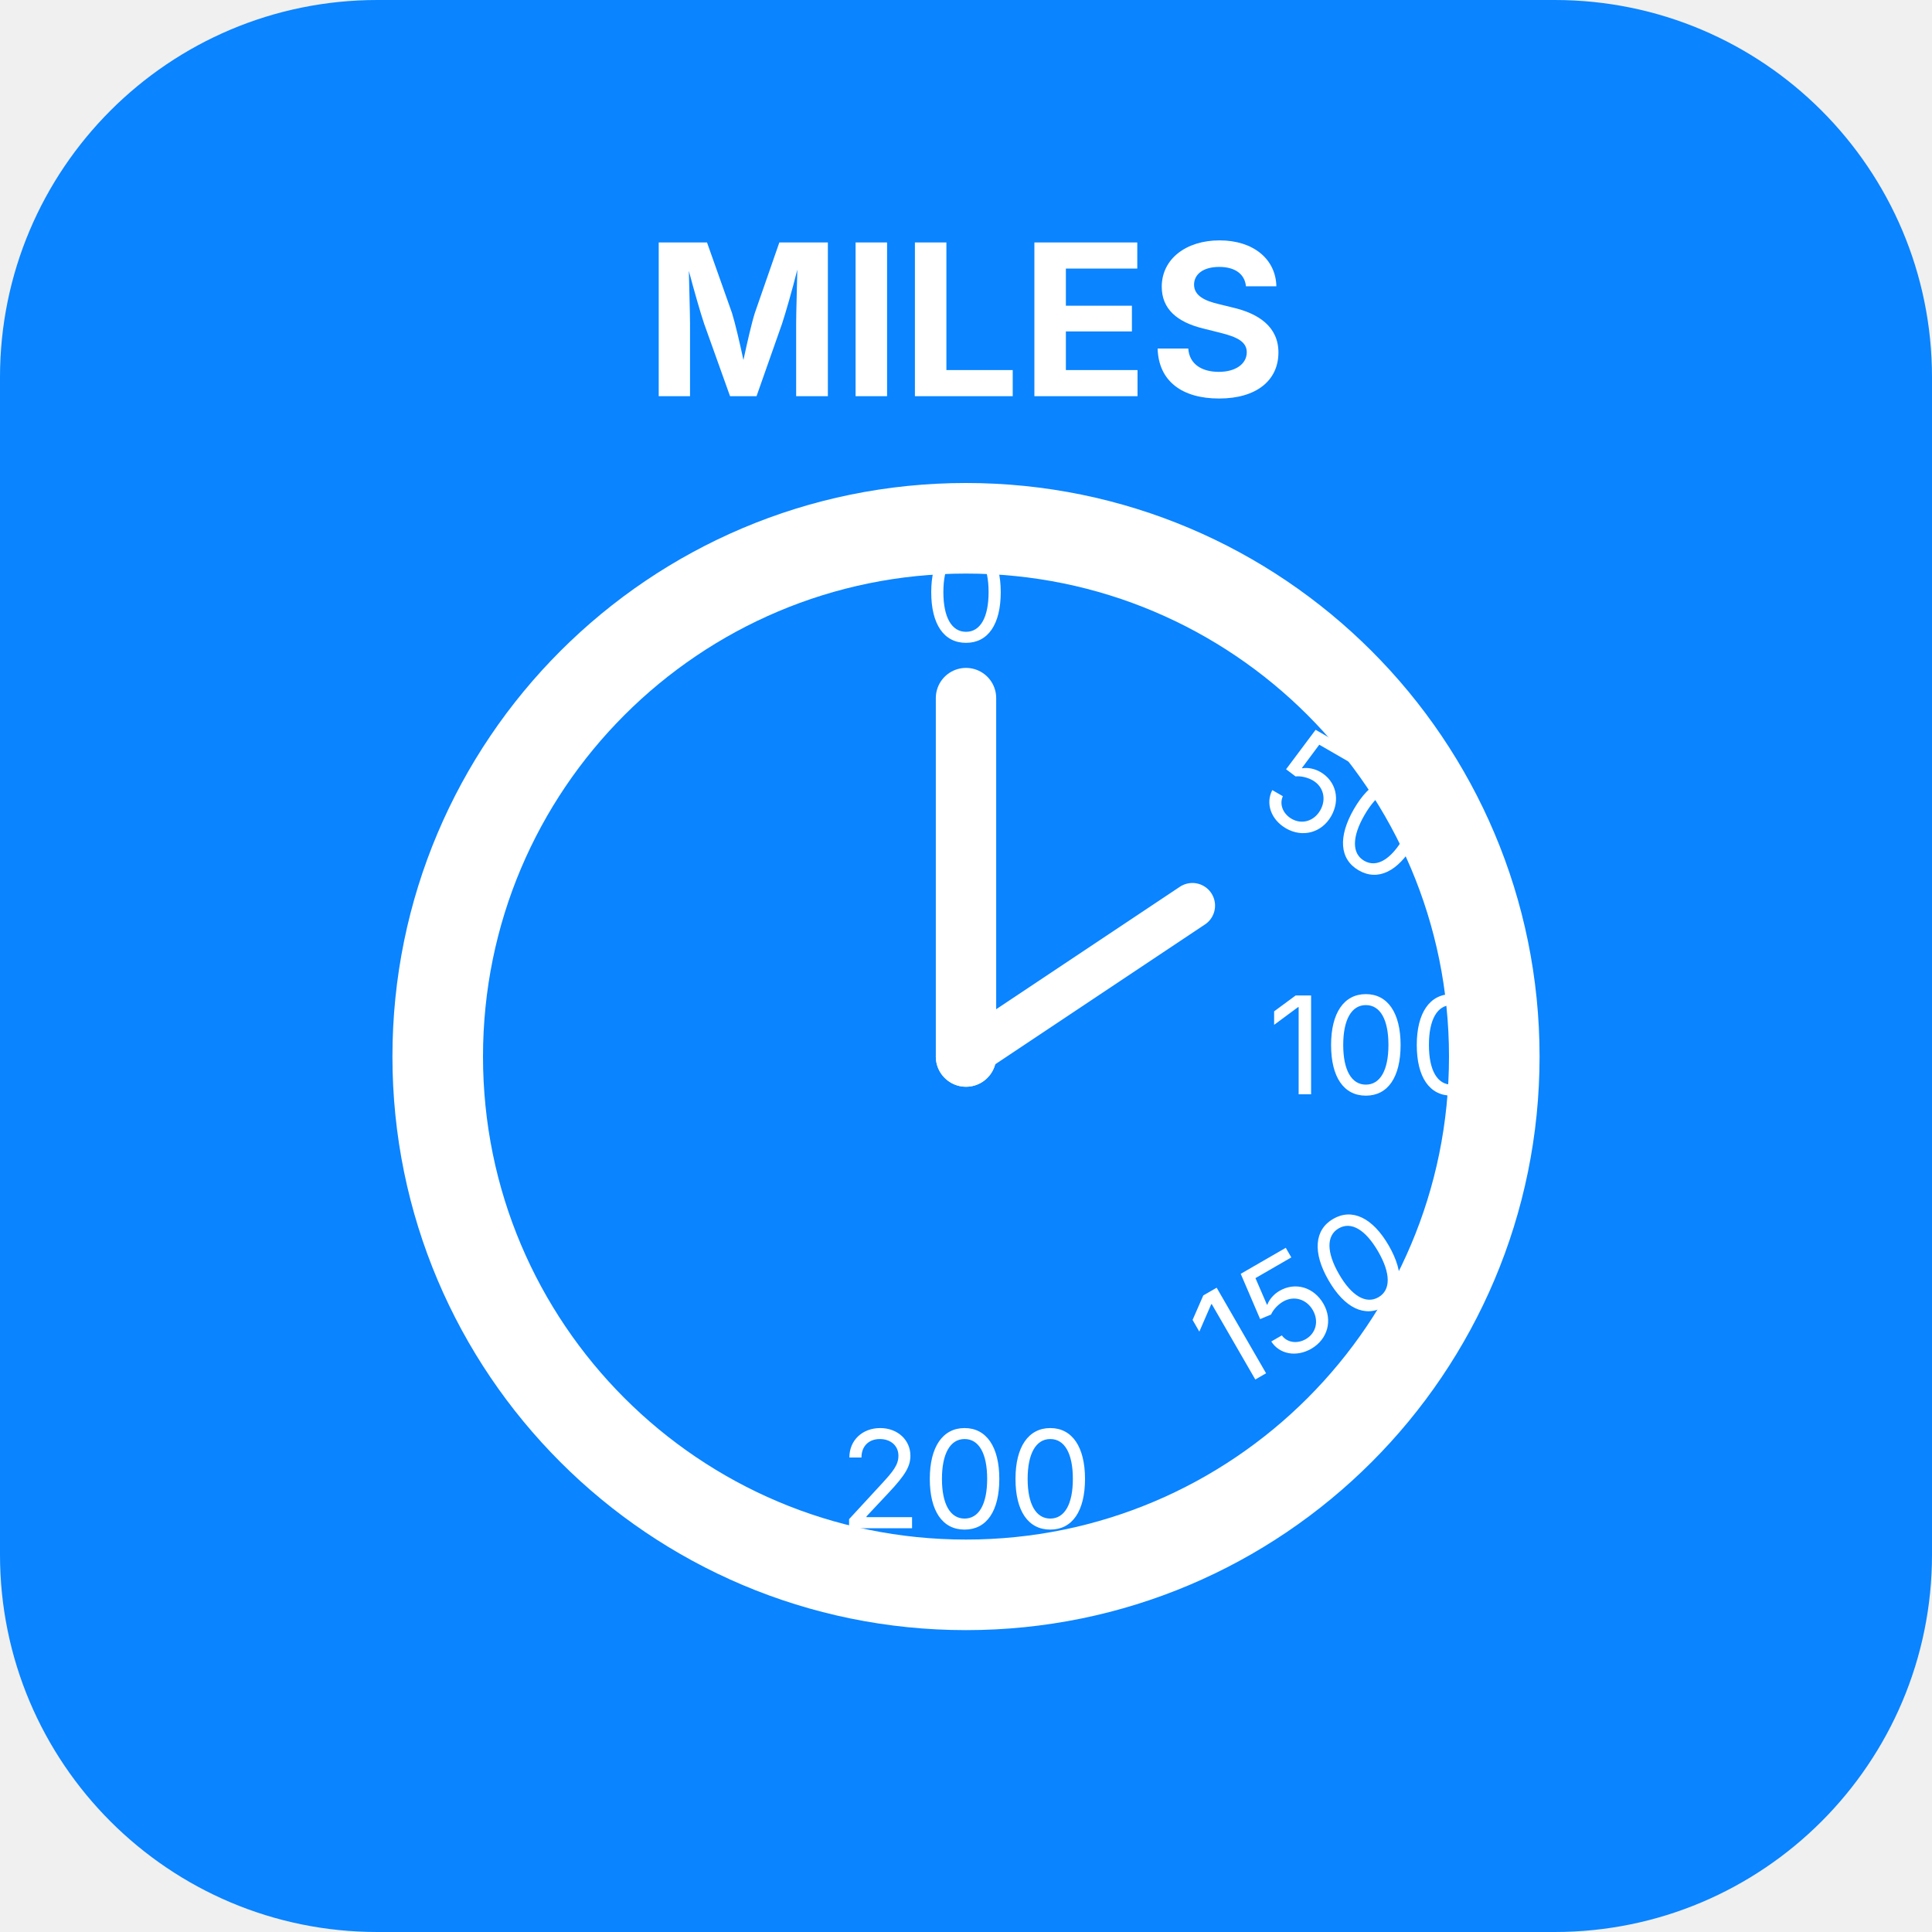
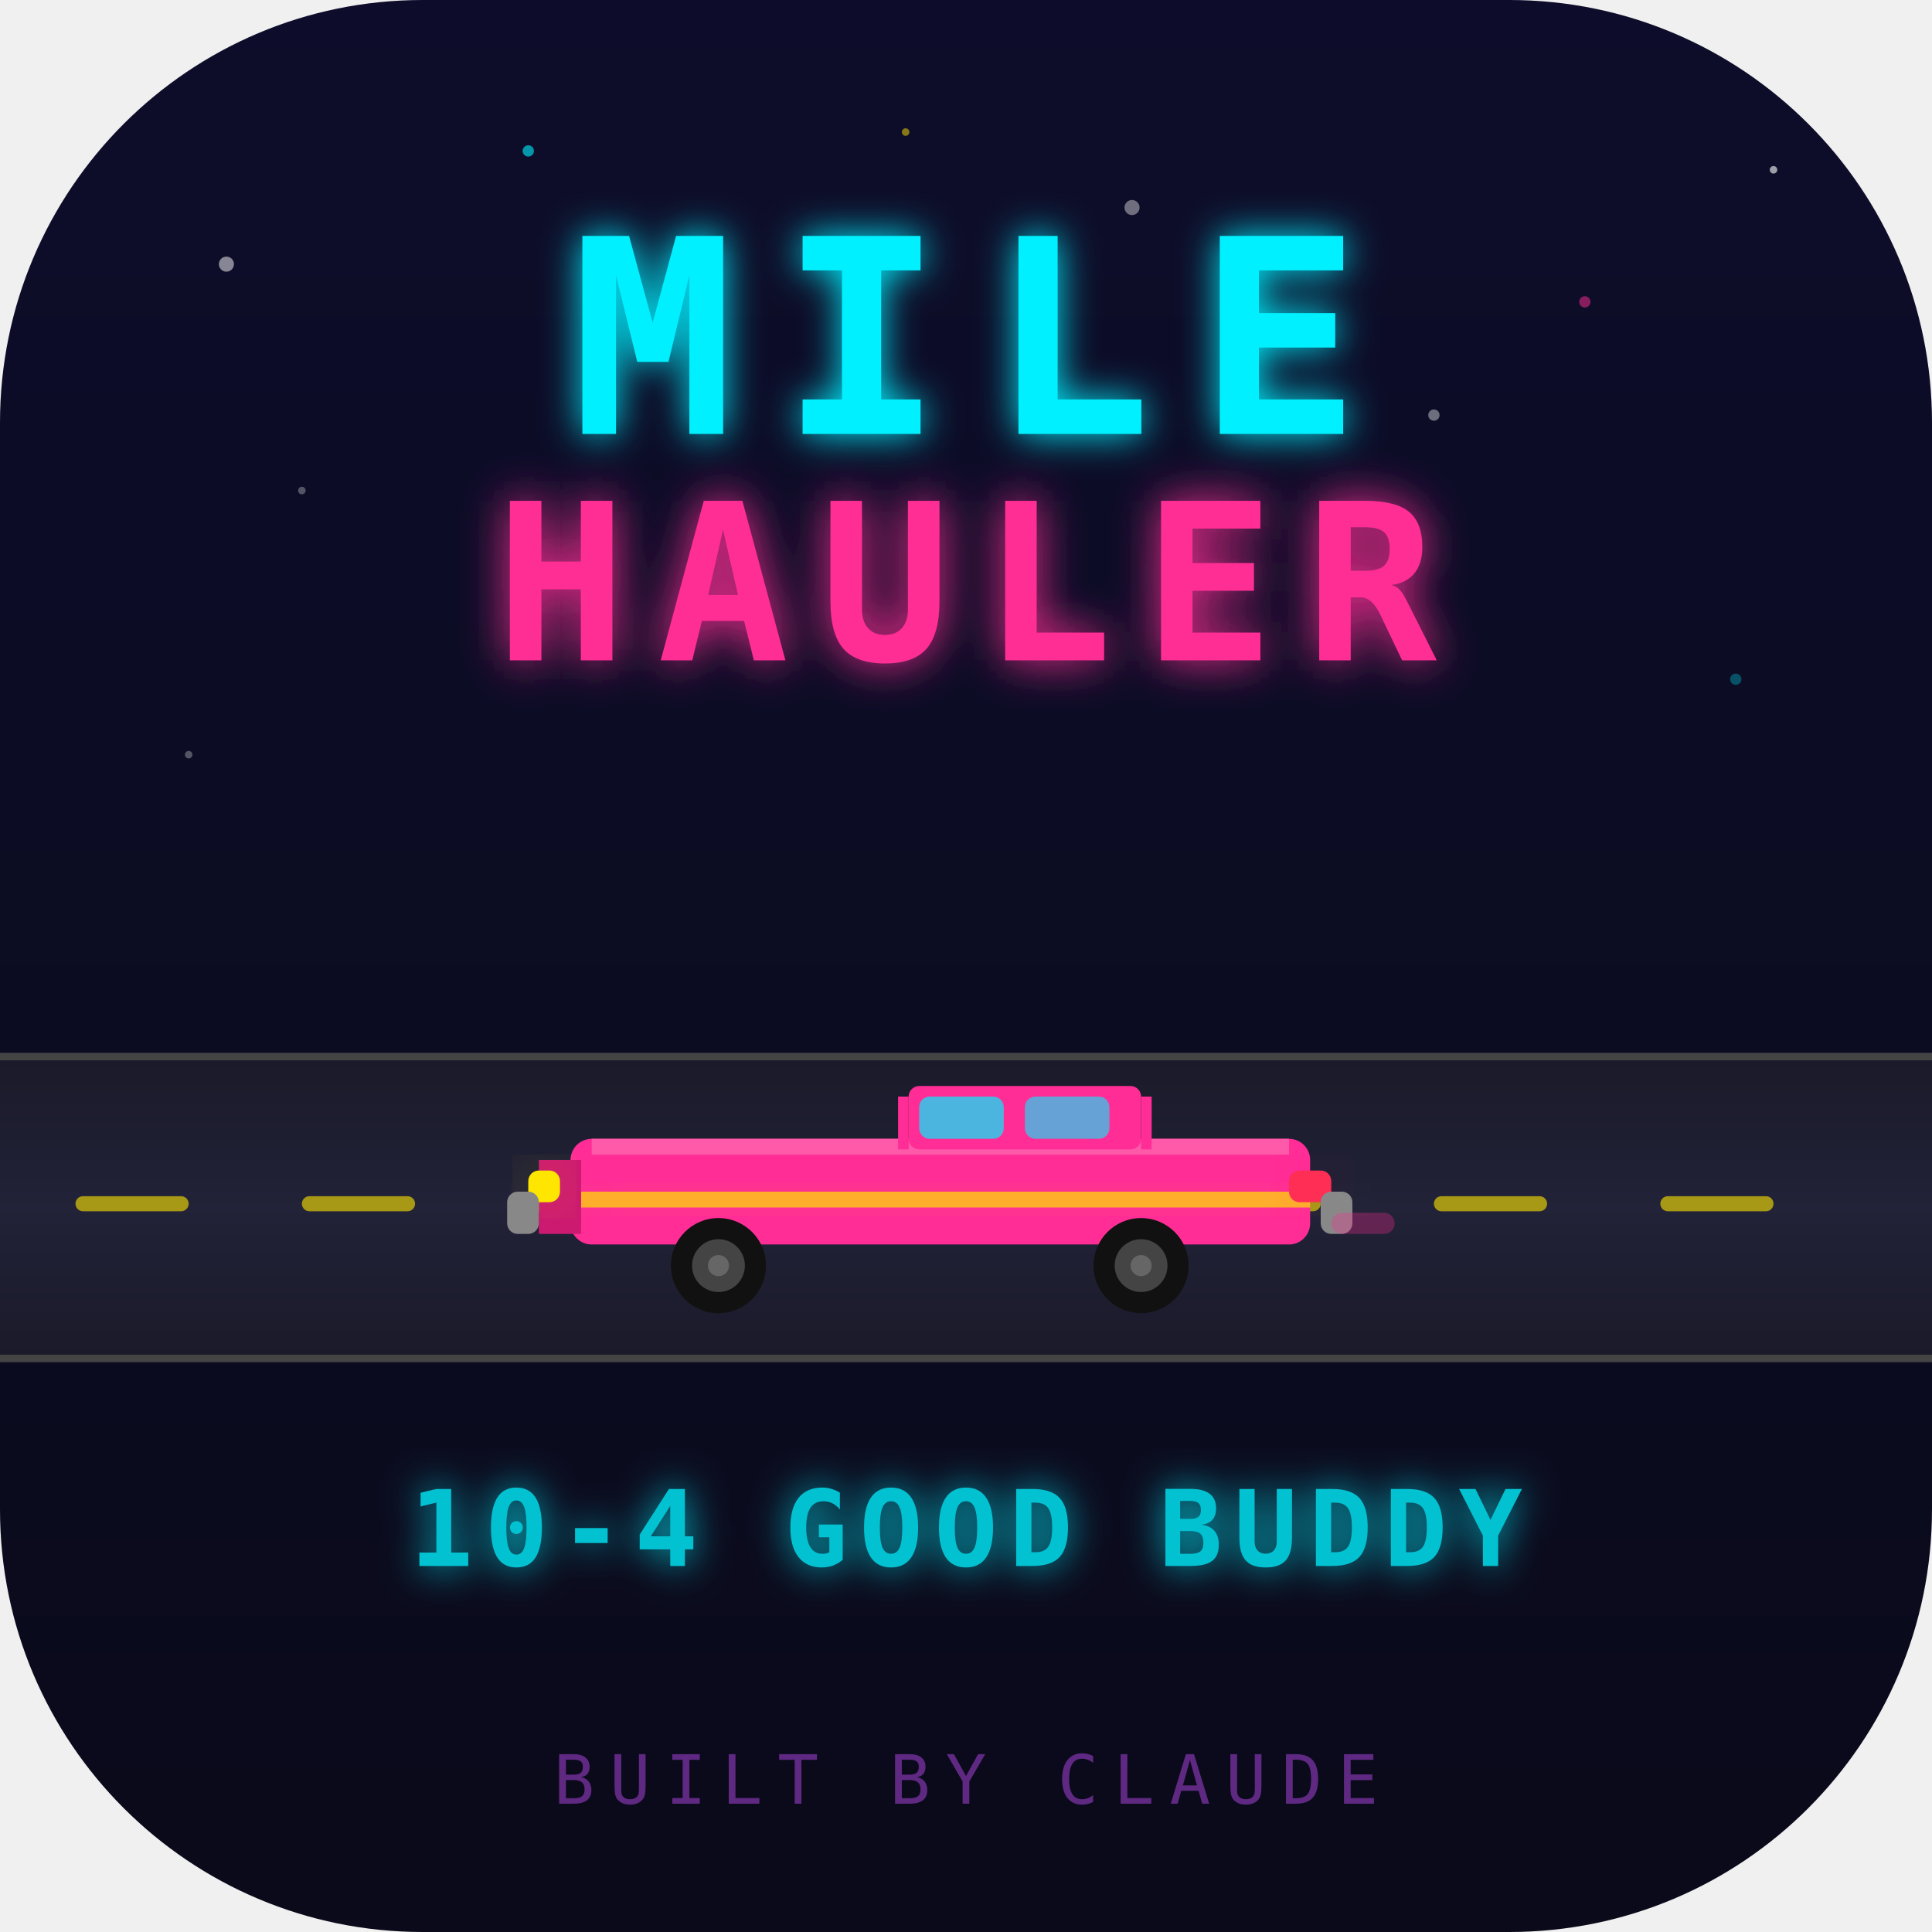
<svg xmlns="http://www.w3.org/2000/svg" viewBox="0 0 512 512">
-   <rect width="512" height="512" rx="100" fill="#0A84FF" />
-   <g transform="translate(256,280)">
-     <circle r="140" fill="none" stroke="#fff" stroke-width="24" />
-     <circle r="8" fill="#fff" />
-     <line x1="0" y1="0" x2="0" y2="-95" stroke="#fff" stroke-width="16" stroke-linecap="round" />
-     <line x1="0" y1="0" x2="60" y2="-40" stroke="#fff" stroke-width="12" stroke-linecap="round" />
-     <g fill="#fff" font-family="-apple-system,system-ui,sans-serif" font-size="36" text-anchor="middle">
-       <text y="-110">0</text>
-       <text x="95" y="-55" transform="rotate(30,95,-55)">50</text>
-       <text x="110" y="10">100</text>
-       <text x="95" y="75" transform="rotate(-30,95,75)">150</text>
-       <text y="125">200</text>
-     </g>
+   <defs>
+     <filter id="gp" x="-50%" y="-50%" width="200%" height="200%">
+       <feGaussianBlur in="SourceGraphic" stdDeviation="6" result="b" />
+       <feMerge>
+         <feMergeNode in="b" />
+         <feMergeNode in="SourceGraphic" />
+       </feMerge>
+     </filter>
+     <filter id="gc" x="-50%" y="-50%" width="200%" height="200%">
+       <feGaussianBlur in="SourceGraphic" stdDeviation="5" result="b" />
+       <feMerge>
+         <feMergeNode in="b" />
+         <feMergeNode in="SourceGraphic" />
+       </feMerge>
+     </filter>
+     <filter id="gy" x="-50%" y="-50%" width="200%" height="200%">
+       <feGaussianBlur in="SourceGraphic" stdDeviation="4" result="b" />
+       <feMerge>
+         <feMergeNode in="b" />
+         <feMergeNode in="SourceGraphic" />
+       </feMerge>
+     </filter>
+     <linearGradient id="bg" x1="0" y1="0" x2="0" y2="1">
+       <stop offset="0%" stop-color="#0d0d2b" />
+       <stop offset="100%" stop-color="#0a0a1a" />
+     </linearGradient>
+     <linearGradient id="rd" x1="0" y1="0" x2="0" y2="1">
+       <stop offset="0%" stop-color="#1a1a2a" />
+       <stop offset="50%" stop-color="#222238" />
+       <stop offset="100%" stop-color="#1a1a2a" />
+     </linearGradient>
+     <linearGradient id="btn" x1="0" y1="0" x2="1" y2="1">
+       <stop offset="0%" stop-color="#ff2d95" />
+       <stop offset="100%" stop-color="#b347ea" />
+     </linearGradient>
+     <radialGradient id="star" cx="50%" cy="50%" r="50%">
+       <stop offset="0%" stop-color="#fff" stop-opacity=".8" />
+       <stop offset="100%" stop-color="#fff" stop-opacity="0" />
+     </radialGradient>
+   </defs>
+   <rect width="512" height="512" rx="112" fill="url(#bg)" />
+   <circle cx="60" cy="70" r="2" fill="#fff" opacity=".5" />
+   <circle cx="140" cy="40" r="1.5" fill="#00f0ff" opacity=".6" />
+   <circle cx="300" cy="55" r="2" fill="#fff" opacity=".4" />
+   <circle cx="420" cy="80" r="1.5" fill="#ff2d95" opacity=".5" />
+   <circle cx="470" cy="45" r="1" fill="#fff" opacity=".6" />
+   <circle cx="80" cy="130" r="1" fill="#fff" opacity=".3" />
+   <circle cx="380" cy="110" r="1.5" fill="#fff" opacity=".4" />
+   <circle cx="240" cy="35" r="1" fill="#ffe600" opacity=".5" />
+   <circle cx="50" cy="200" r="1" fill="#fff" opacity=".3" />
+   <circle cx="460" cy="180" r="1.5" fill="#00f0ff" opacity=".3" />
+   <text x="256" y="115" fill="#00f0ff" font-family="monospace" font-size="72" font-weight="900" text-anchor="middle" letter-spacing="12" filter="url(#gc)">MILE</text>
+   <text x="256" y="175" fill="#ff2d95" font-family="monospace" font-size="58" font-weight="900" text-anchor="middle" letter-spacing="8" filter="url(#gp)">HAULER</text>
+   <rect x="0" y="280" width="512" height="80" fill="url(#rd)" />
+   <line x1="0" y1="280" x2="512" y2="280" stroke="#444" stroke-width="2" />
+   <line x1="0" y1="360" x2="512" y2="360" stroke="#444" stroke-width="2" />
+   <g opacity=".6">
+     <rect x="20" y="317" width="30" height="4" rx="2" fill="#ffe600" />
+     <rect x="80" y="317" width="30" height="4" rx="2" fill="#ffe600" />
+     <rect x="140" y="317" width="30" height="4" rx="2" fill="#ffe600" />
+     <rect x="200" y="317" width="30" height="4" rx="2" fill="#ffe600" />
+     <rect x="260" y="317" width="30" height="4" rx="2" fill="#ffe600" />
+     <rect x="320" y="317" width="30" height="4" rx="2" fill="#ffe600" />
+     <rect x="380" y="317" width="30" height="4" rx="2" fill="#ffe600" />
+     <rect x="440" y="317" width="30" height="4" rx="2" fill="#ffe600" />
  </g>
-   <text x="256" y="105" fill="#fff" font-family="-apple-system,system-ui,sans-serif" font-size="56" font-weight="700" text-anchor="middle">MILES</text>
+   <g transform="translate(140,285) scale(2.8)">
+     <rect x="4" y="6" width="70" height="10" rx="2" fill="#ff2d95" />
+     <rect x="6" y="6" width="66" height="1.5" fill="#ff5aaa" />
+     <rect x="36" y="1" width="22" height="6" rx="1" fill="#ff2d95" />
+     <rect x="35" y="2" width="1" height="5" fill="#ff2d95" />
+     <rect x="58" y="2" width="1" height="5" fill="#ff2d95" />
+     <rect x="37" y="2" width="8" height="4" rx="1" fill="#00f0ff" opacity=".7" />
+     <rect x="47" y="2" width="8" height="4" rx="1" fill="#00f0ff" opacity=".6" />
+     <rect x="4" y="11" width="70" height="1.5" fill="#ffe600" opacity=".7" filter="url(#gy)" />
+     <rect x="1" y="8" width="4" height="7" fill="#cc1a70" />
+     <rect x="0" y="9" width="3" height="3" rx="1" fill="#ffe600" filter="url(#gy)" />
+     <rect x="72" y="9" width="4" height="3" rx="1" fill="#ff2d55" filter="url(#gp)" />
+     <rect x="-2" y="11" width="3" height="4" rx="1" fill="#888" />
+     <rect x="75" y="11" width="3" height="4" rx="1" fill="#888" />
+     <circle cx="18" cy="18" r="4.5" fill="#111" />
+     <circle cx="18" cy="18" r="2.5" fill="#444" />
+     <circle cx="18" cy="18" r="1" fill="#666" />
+     <circle cx="58" cy="18" r="4.5" fill="#111" />
+     <circle cx="58" cy="18" r="2.5" fill="#444" />
+     <circle cx="58" cy="18" r="1" fill="#666" />
+     <rect x="76" y="13" width="6" height="2" rx="1" fill="#ff2d95" opacity=".3" />
+   </g>
+   <line x1="0" y1="361" x2="512" y2="361" stroke="#ff2d95" stroke-width="2" filter="url(#gp)" opacity=".7" />
+   <text x="256" y="415" fill="#00f0ff" font-family="monospace" font-size="28" font-weight="700" text-anchor="middle" letter-spacing="3" filter="url(#gc)" opacity=".8">10-4 GOOD BUDDY</text>
+   <line x1="80" y1="445" x2="432" y2="445" stroke="#ff2d95" stroke-width="2" filter="url(#gp)" opacity=".5" />
+   <text x="256" y="478" fill="#b347ea" font-family="monospace" font-size="18" text-anchor="middle" letter-spacing="4" opacity=".5">BUILT BY CLAUDE</text>
</svg>
